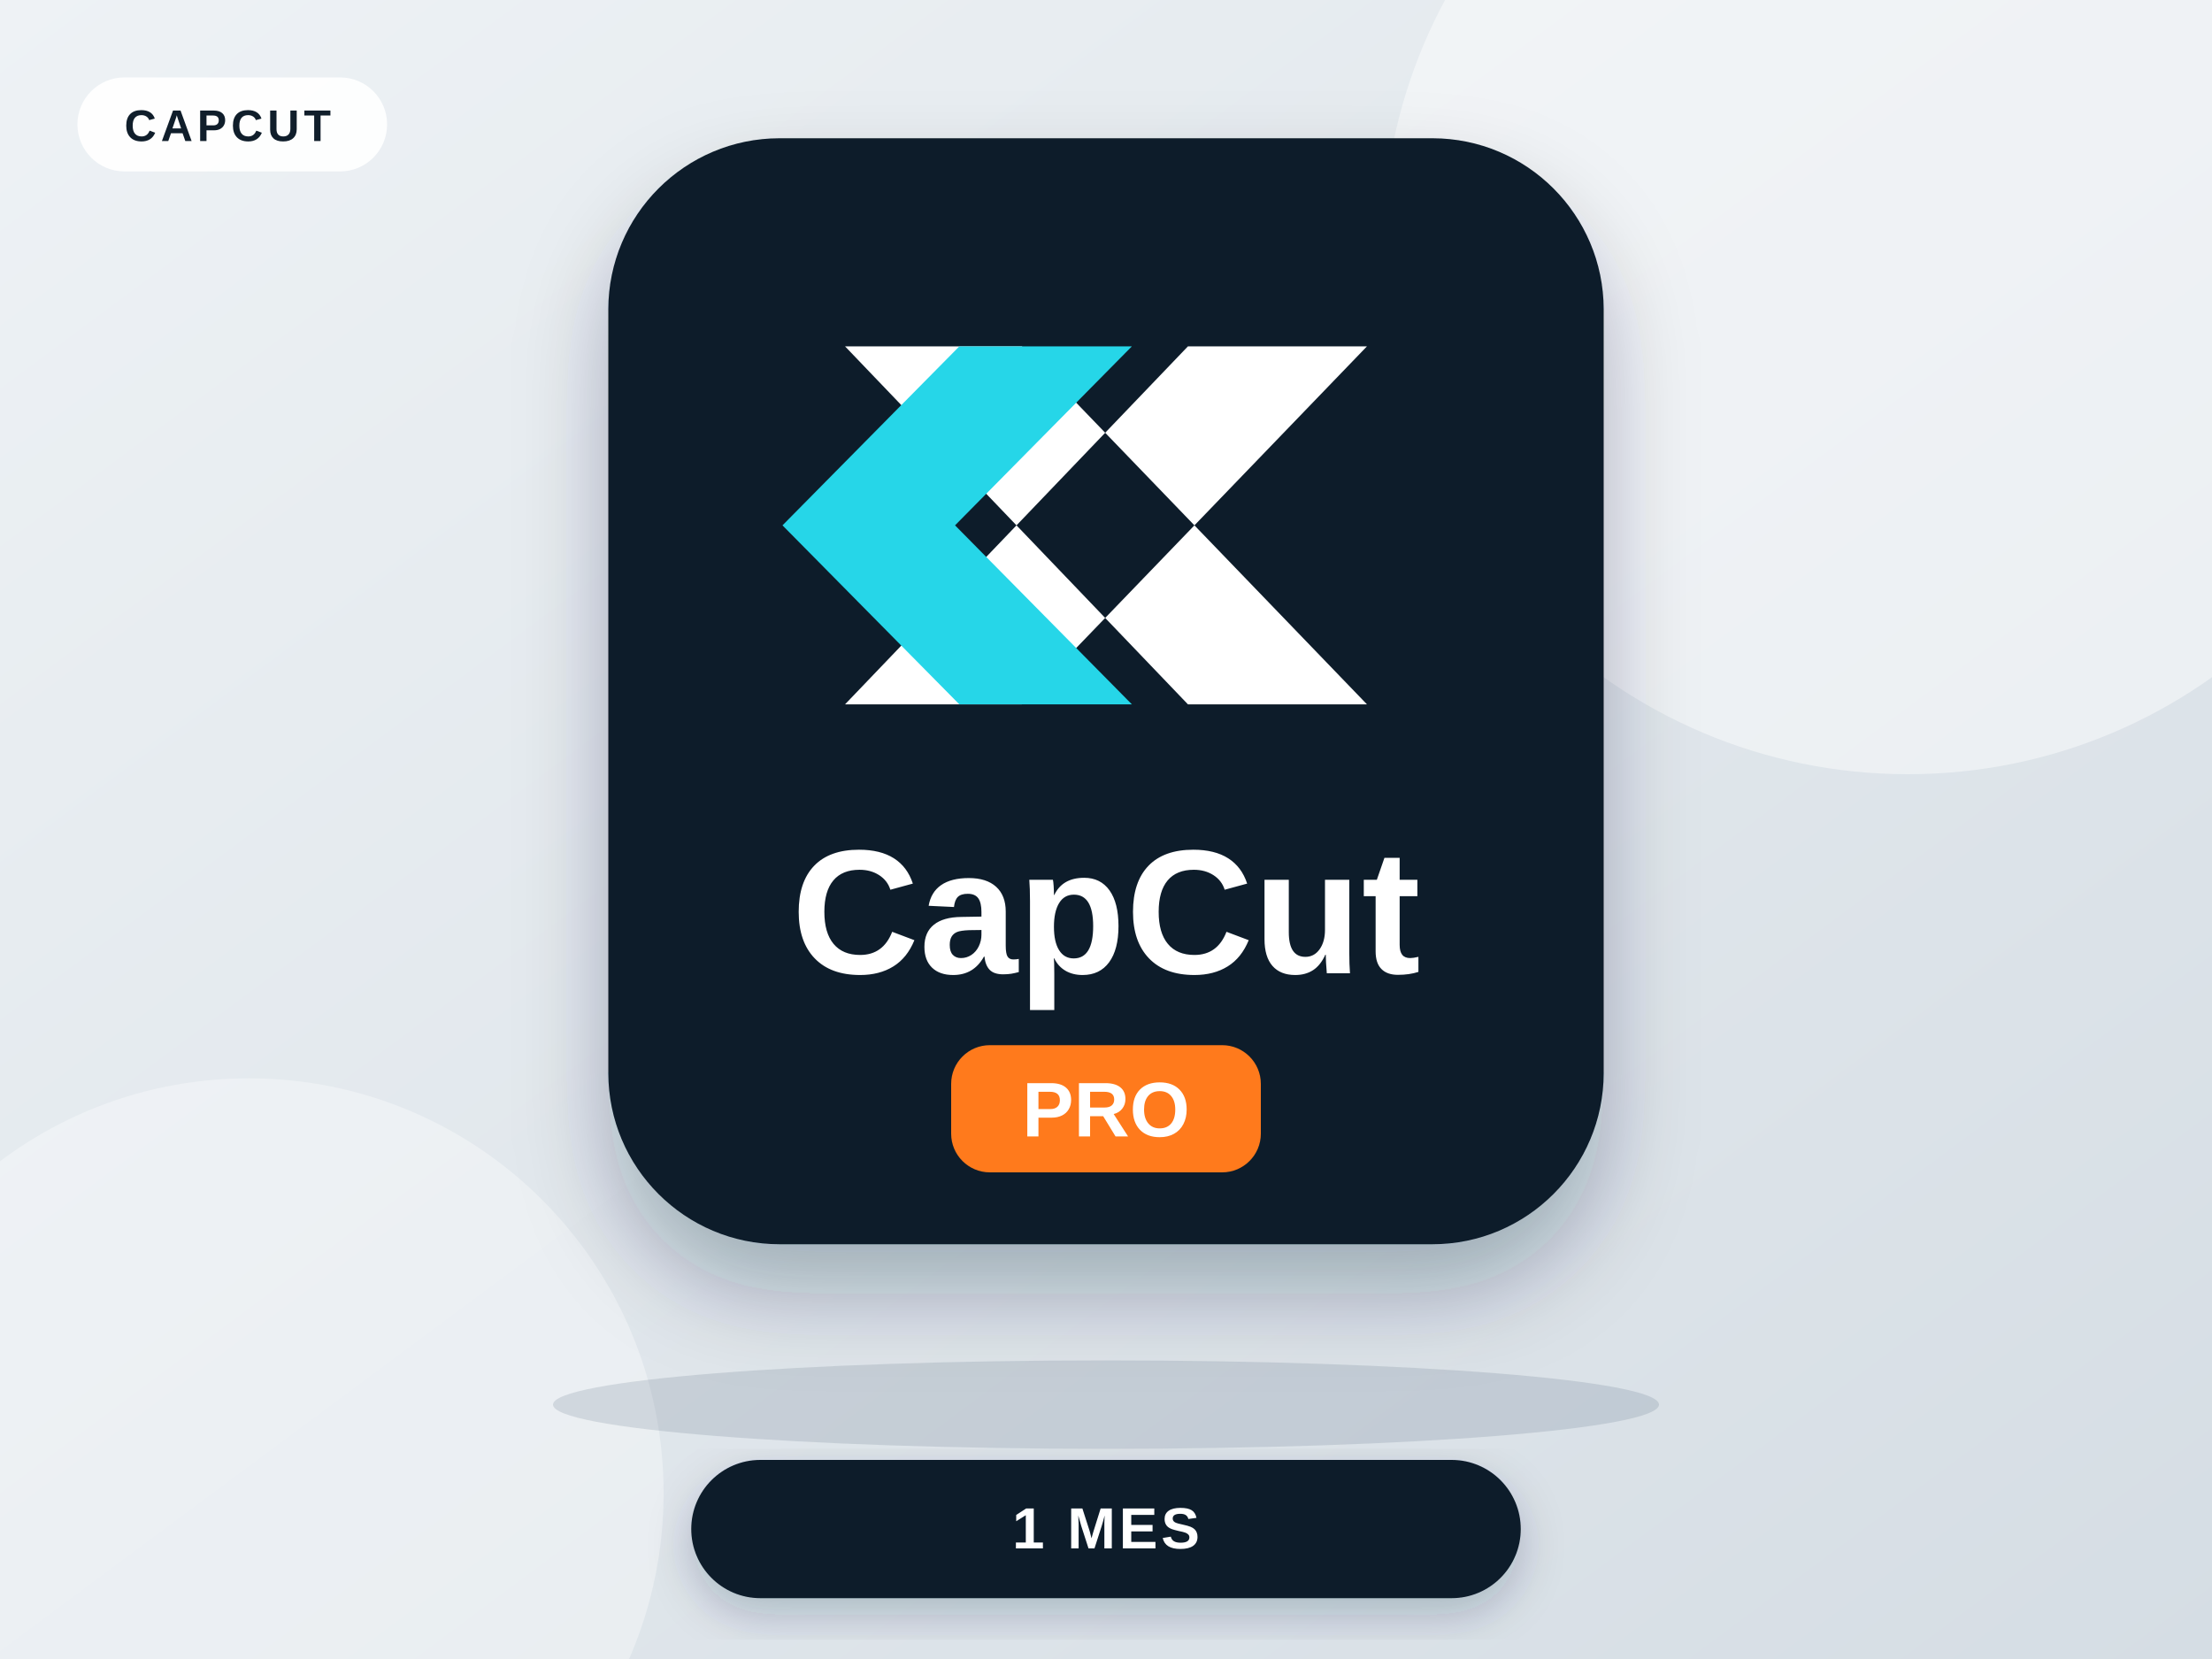
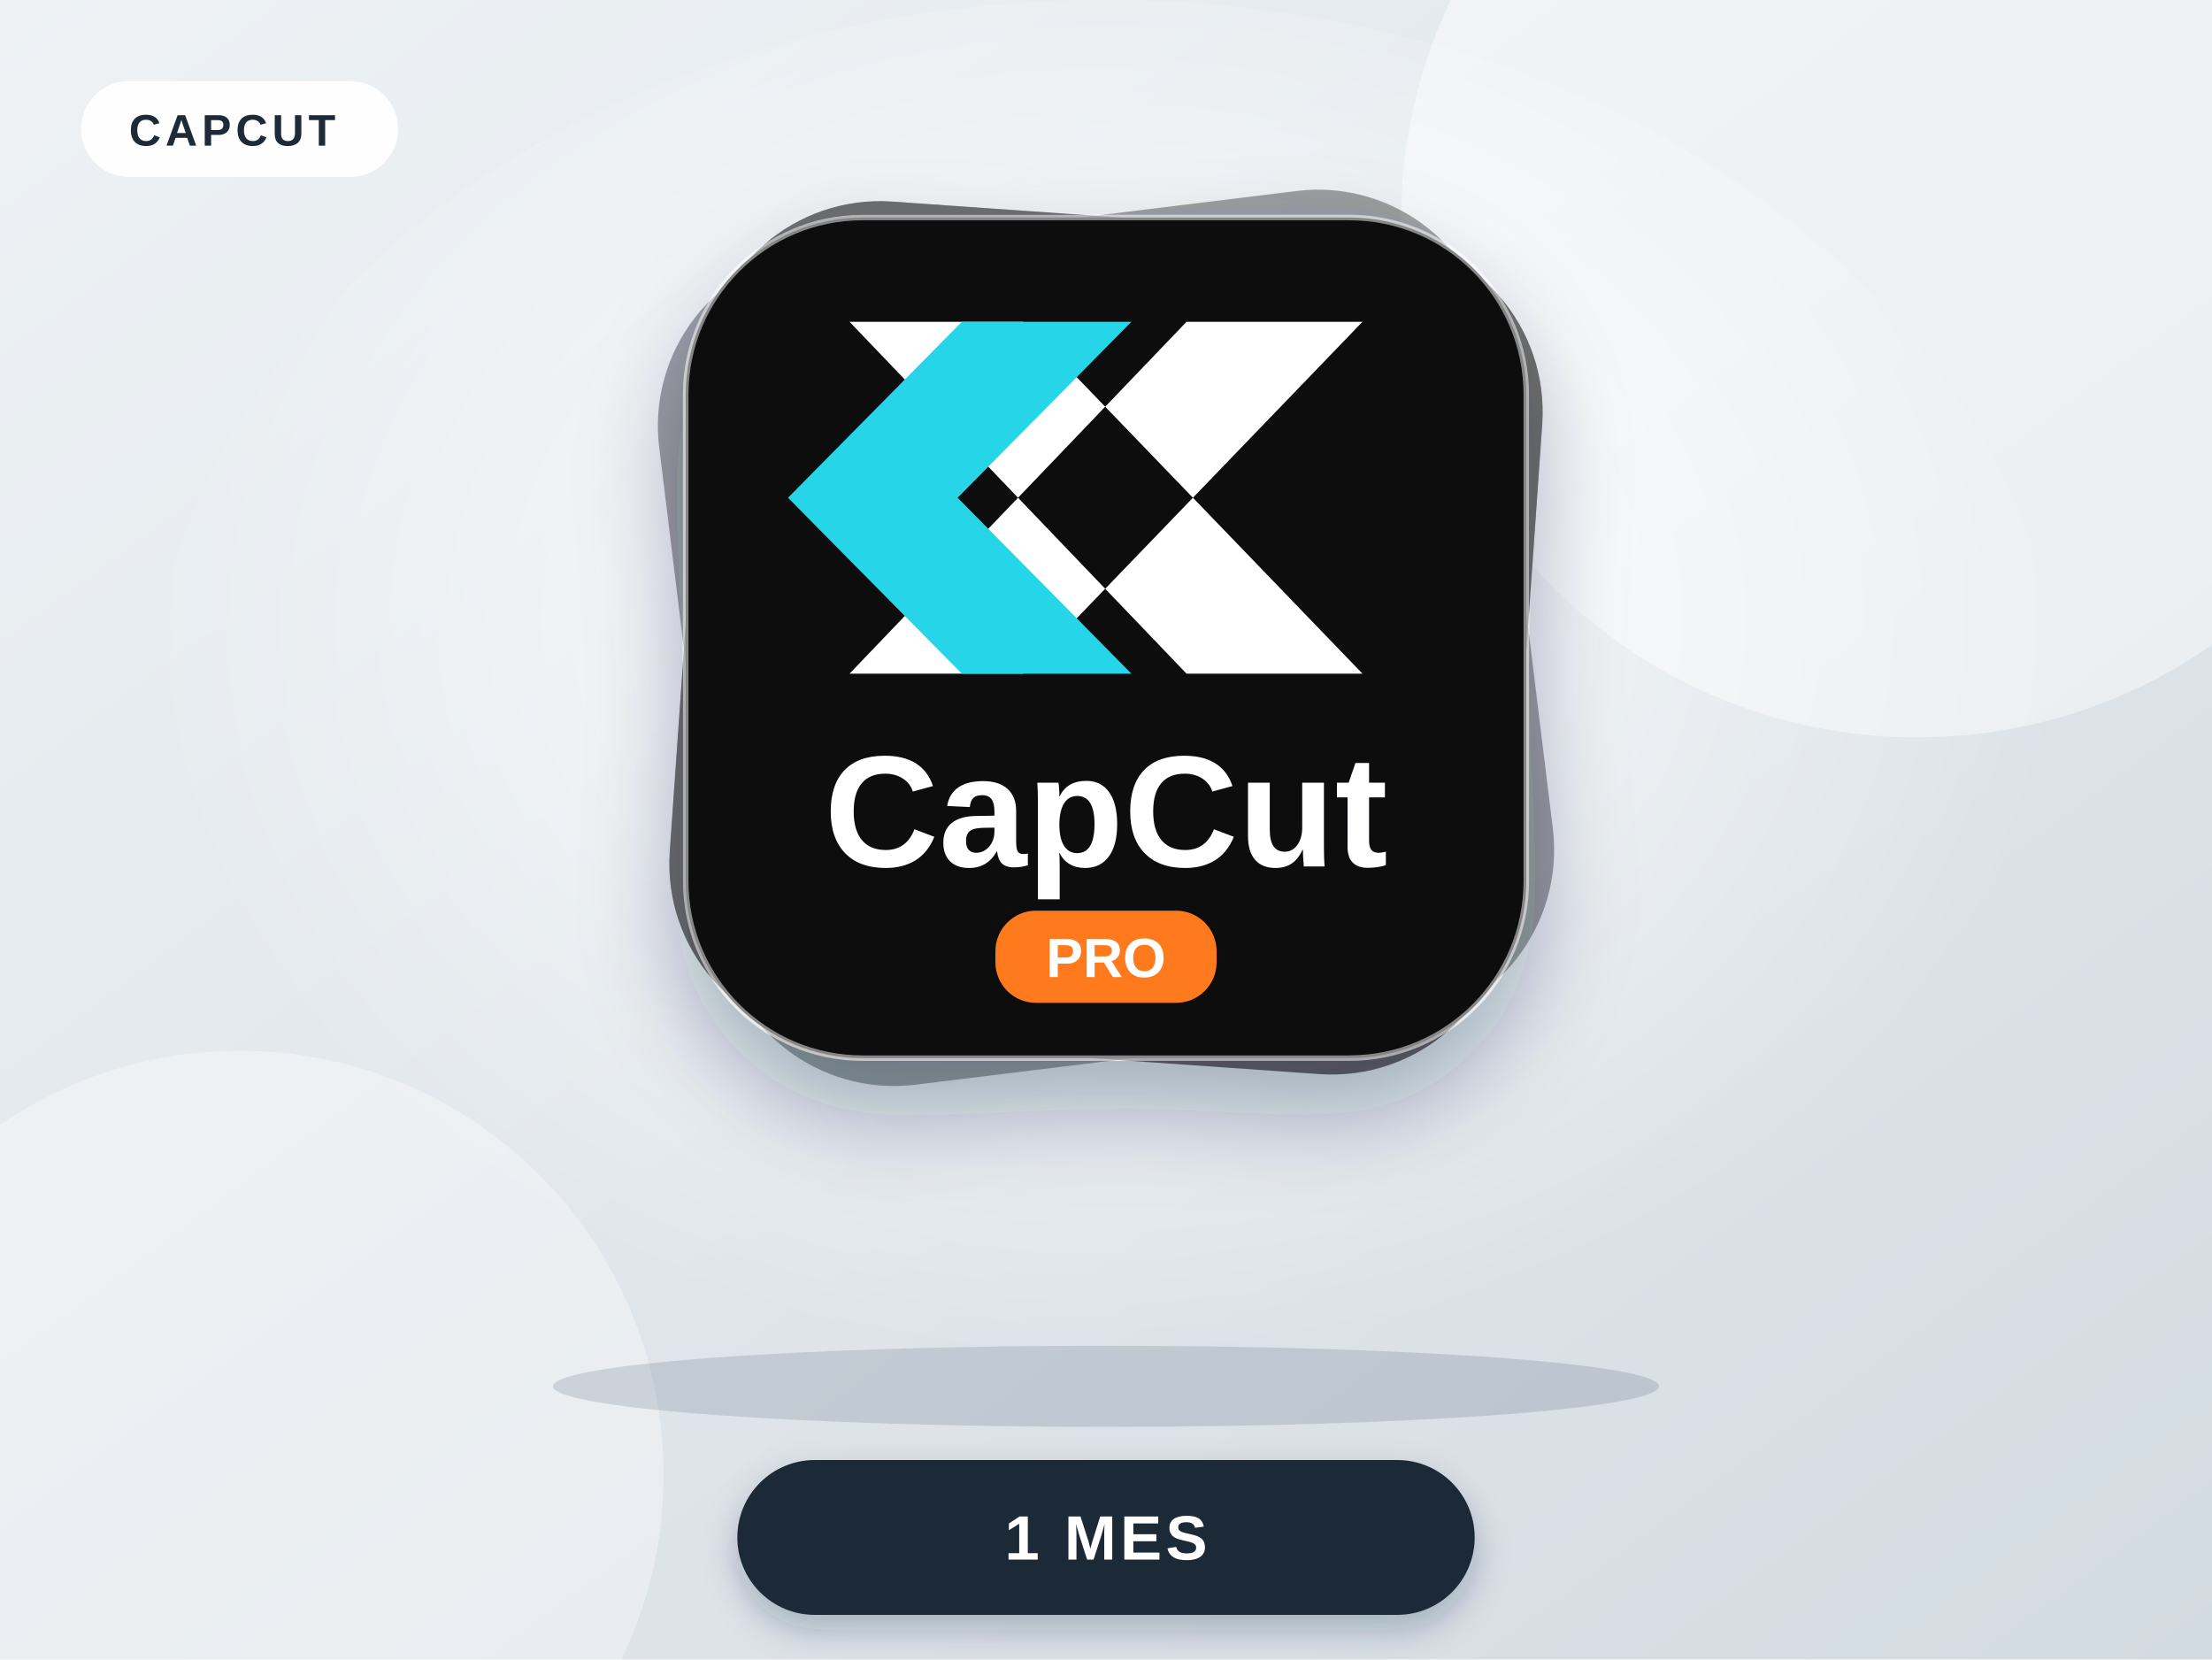
- <svg xmlns="http://www.w3.org/2000/svg" viewBox="0 0 800 600" role="img" aria-label="CAPCUT 1 MES">
+ <svg xmlns="http://www.w3.org/2000/svg" viewBox="0 0 1200 900" role="img" aria-label="CAPCUT 1 MES">
  <defs>
    <linearGradient id="bg" x1="0" y1="0" x2="1" y2="1">
      <stop offset="0" stop-color="#eef2f5" />
-       <stop offset="1" stop-color="#d5dde4" />
+       <stop offset="1" stop-color="#d3dbe2" />
    </linearGradient>
-     <filter id="sh" x="-30%" y="-20%" width="160%" height="150%">
-       <feDropShadow dx="0" dy="18" stdDeviation="16" flood-color="#0b2540" flood-opacity=".28" />
+     <radialGradient id="gl" cx=".5" cy=".42" r=".5">
+       <stop offset="0" stop-color="#ffffff" stop-opacity="0.9" />
+       <stop offset="1" stop-color="#ffffff" stop-opacity="0" />
+     </radialGradient>
+     <filter id="sh" x="-30%" y="-20%" width="160%" height="160%">
+       <feDropShadow dx="0" dy="26" stdDeviation="24" flood-color="#0b2540" flood-opacity="0.3" />
    </filter>
-     <filter id="ms" x="-30%" y="-20%" width="160%" height="150%">
-       <feDropShadow dx="0" dy="6" stdDeviation="8" flood-color="#0b2540" flood-opacity=".22" />
+     <filter id="ms" x="-30%" y="-30%" width="160%" height="180%">
+       <feDropShadow dx="0" dy="8" stdDeviation="9" flood-color="#0b2540" flood-opacity="0.25" />
    </filter>
  </defs>
-   <rect width="800" height="600" fill="url(#bg)" />
-   <circle cx="690" cy="90" r="190" fill="#fff" opacity=".45" />
-   <circle cx="90" cy="540" r="150" fill="#fff" opacity=".35" />
-   <ellipse cx="400" cy="508" rx="200" ry="16" fill="#0b2540" opacity=".12" />
+   <rect width="1200" height="900" fill="url(#bg)" />
+   <circle cx="1040" cy="120" r="280" fill="#ffffff" opacity="0.45" />
+   <circle cx="130" cy="800" r="230" fill="#ffffff" opacity="0.35" />
+   <ellipse cx="600" cy="400" rx="520" ry="400" fill="url(#gl)" />
+   <ellipse cx="600" cy="752" rx="300" ry="22" fill="#0b2540" opacity="0.14" />
  <g filter="url(#sh)">
-     <rect x="220" y="50" width="360" height="400" rx="62" fill="#101e2b" />
-     <g transform="translate(400 190) scale(.78) translate(-400 -250)">
+     <rect x="372" y="118" width="456" height="456" rx="96" fill="#0c0c0f" opacity=".35" transform="rotate(-7 600 346)" />
+     <rect x="372" y="118" width="456" height="456" rx="96" fill="#0c0c0f" opacity=".6" transform="rotate(4 600 346)" />
+     <rect x="372" y="118" width="456" height="456" rx="96" fill="#0c0c0f" />
+     <rect x="372" y="118" width="456" height="456" rx="96" fill="none" stroke="#ffffff" stroke-opacity="0.5" stroke-width="3" />
+     <g transform="translate(600 270) scale(1.15) translate(-400 -250)">
      <path d="M279 167h82l160 166h-83zM279 333h82l160-166h-83z" fill="#fff" />
      <path d="M332 167h80l-82 83h-80zM332 333h80l-82-83h-80z" fill="#25d6e8" />
    </g>
-     <text x="400" y="352" text-anchor="middle" font-family="Segoe UI, Arial, sans-serif" font-size="64" font-weight="800" fill="#fff">CapCut</text>
-     <rect x="344" y="378" rx="14" width="112" height="46" fill="#ff7a1a" />
-     <text x="400" y="411" text-anchor="middle" font-family="Segoe UI, Arial, sans-serif" font-size="28" font-weight="800" fill="#fff">PRO</text>
+     <text x="600" y="470" text-anchor="middle" font-size="86" font-weight="800" fill="#fff" font-family="Segoe UI, Helvetica Neue, Arial, sans-serif">CapCut</text>
+     <rect x="540" y="494" rx="22" width="120" height="50" fill="#ff7a1a" />
+     <text x="600" y="530" text-anchor="middle" font-size="30" font-weight="800" fill="#fff" font-family="Segoe UI, Helvetica Neue, Arial, sans-serif">PRO</text>
  </g>
-   <g font-family="Segoe UI, Arial, sans-serif" font-weight="800">
-     <rect x="28" y="28" rx="17" width="112" height="34" fill="#fff" opacity=".92" />
-     <text x="45" y="51" font-size="16" letter-spacing="1.6" fill="#101E2B">CAPCUT</text>
-     <rect x="250" y="528" rx="25" width="300" height="50" fill="#101E2B" filter="url(#ms)" />
-     <text x="400" y="560" text-anchor="middle" font-size="21" letter-spacing="1.2" fill="#fff">1 MES</text>
+   <g font-family="Segoe UI, Helvetica Neue, Arial, sans-serif" font-weight="800">
+     <rect x="44" y="44" rx="26" width="172" height="52" fill="#ffffff" opacity="0.95" />
+     <text x="70" y="79" font-size="24" letter-spacing="2.4" fill="#1f2a37">CAPCUT</text>
+     <rect x="400" y="792" rx="42" width="400" height="84" fill="#1f2a37" filter="url(#ms)" />
+     <text x="600" y="846" text-anchor="middle" font-size="34" letter-spacing="2" fill="#fff">1 MES</text>
  </g>
</svg>
